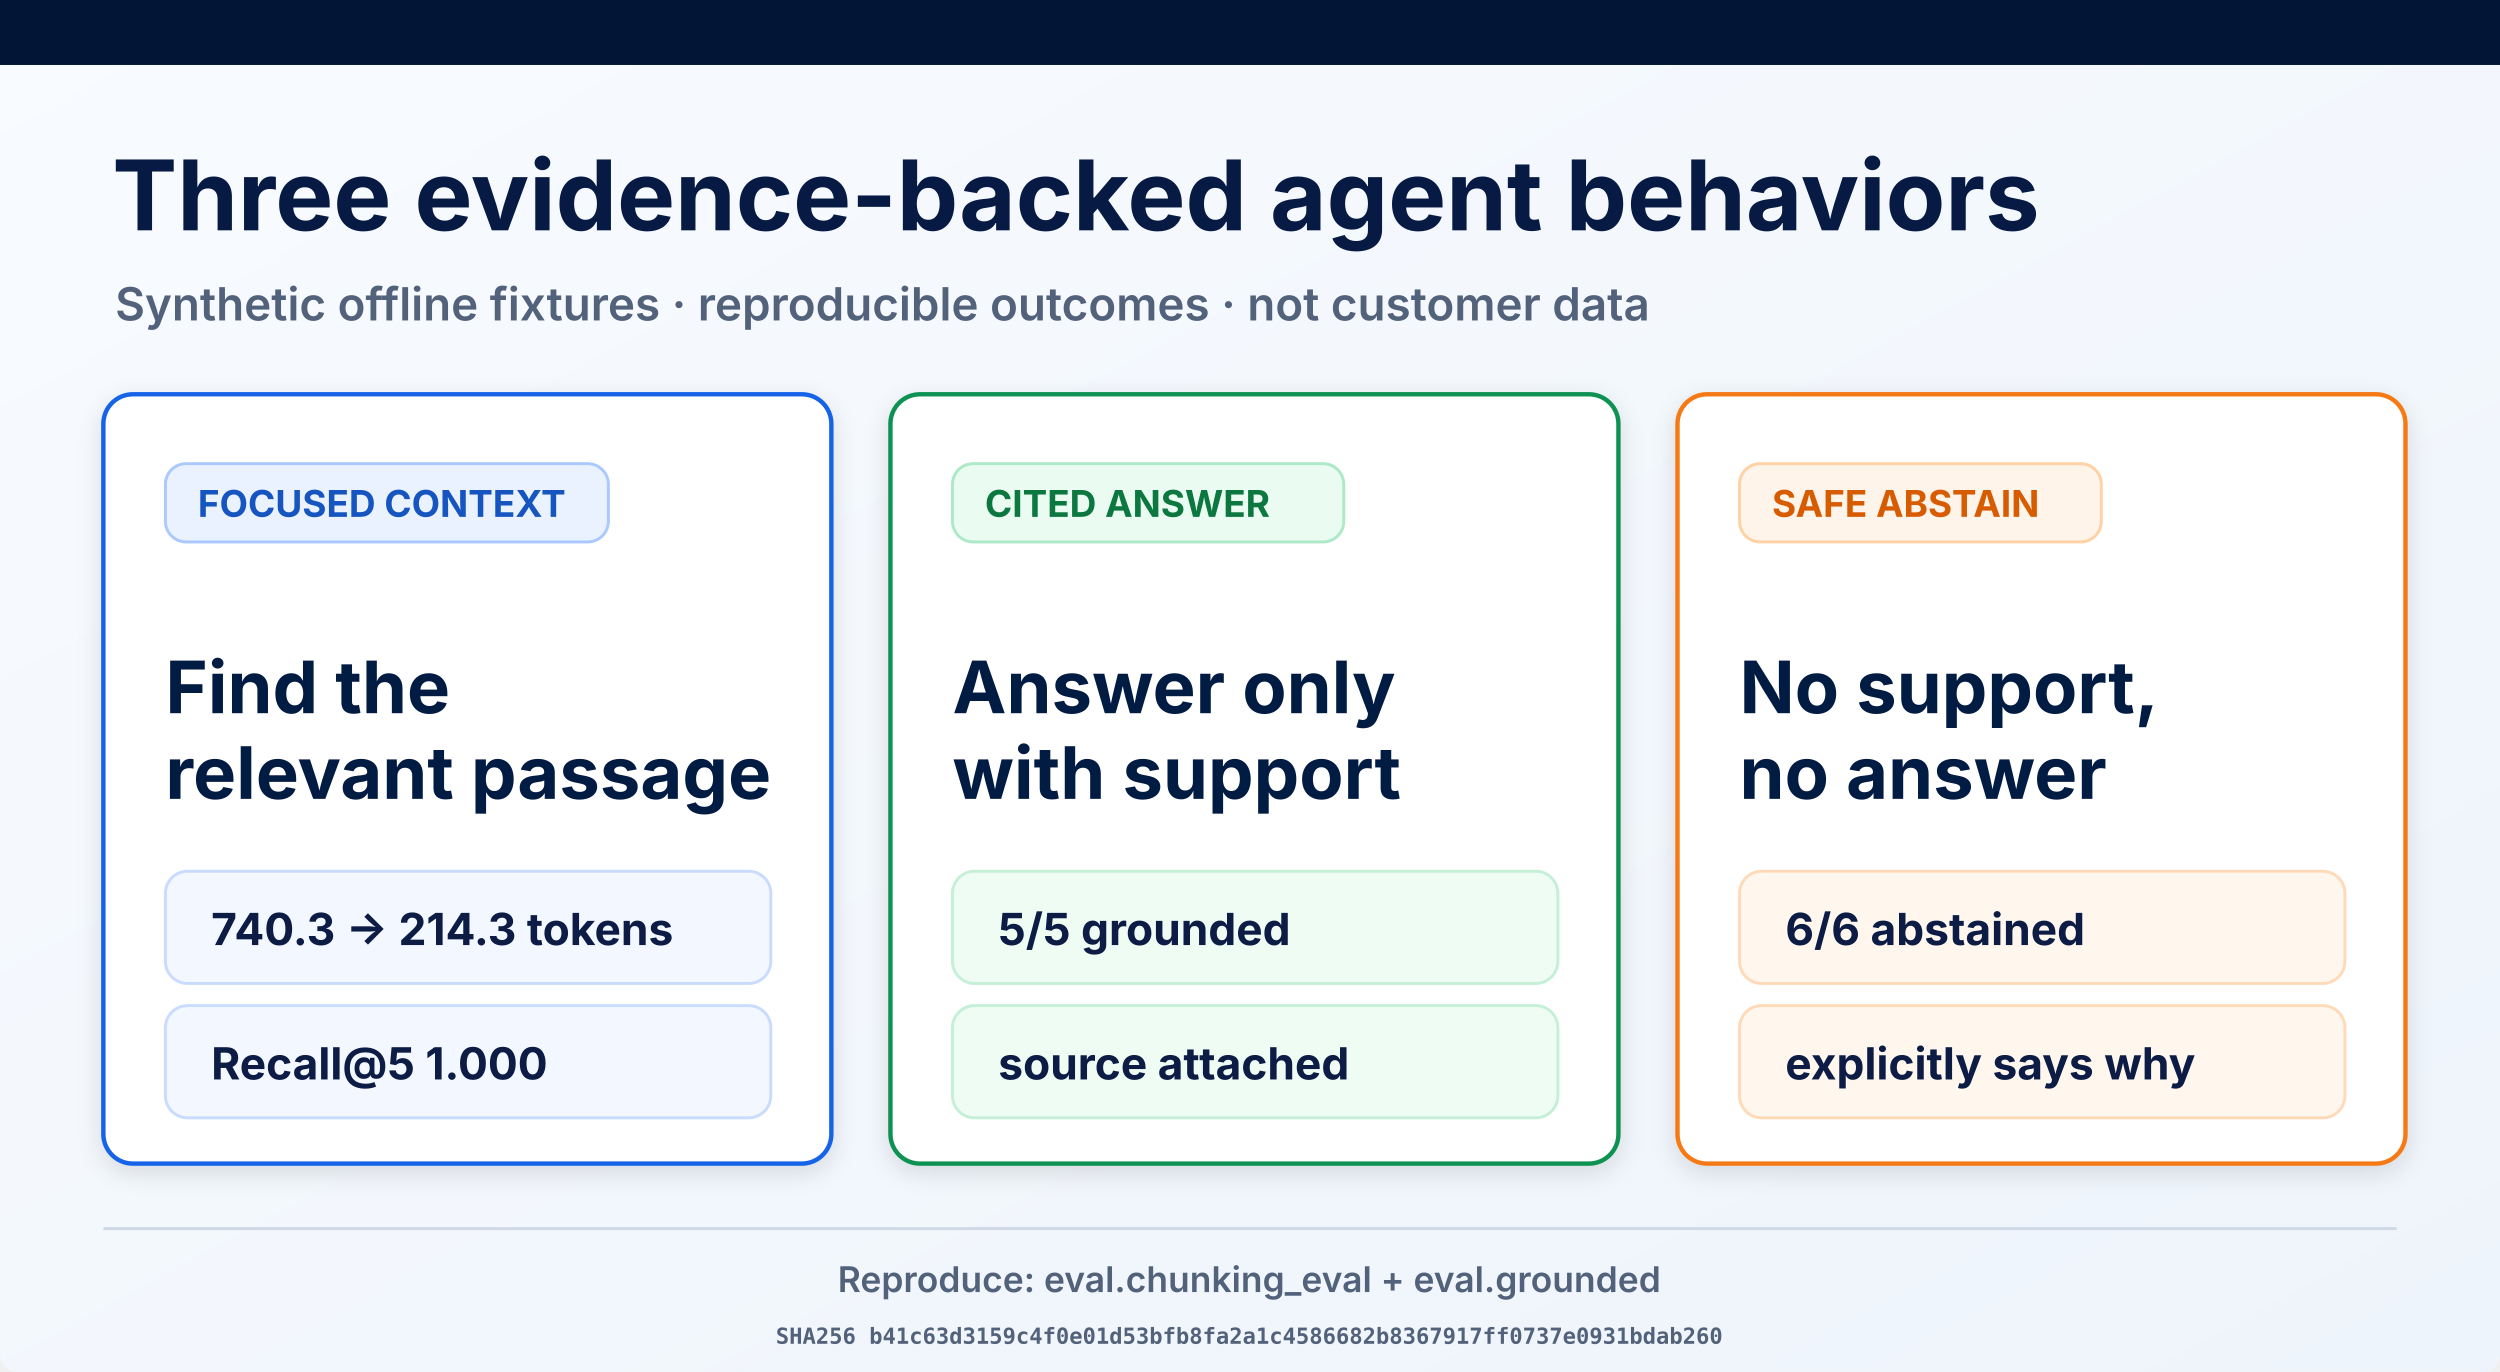
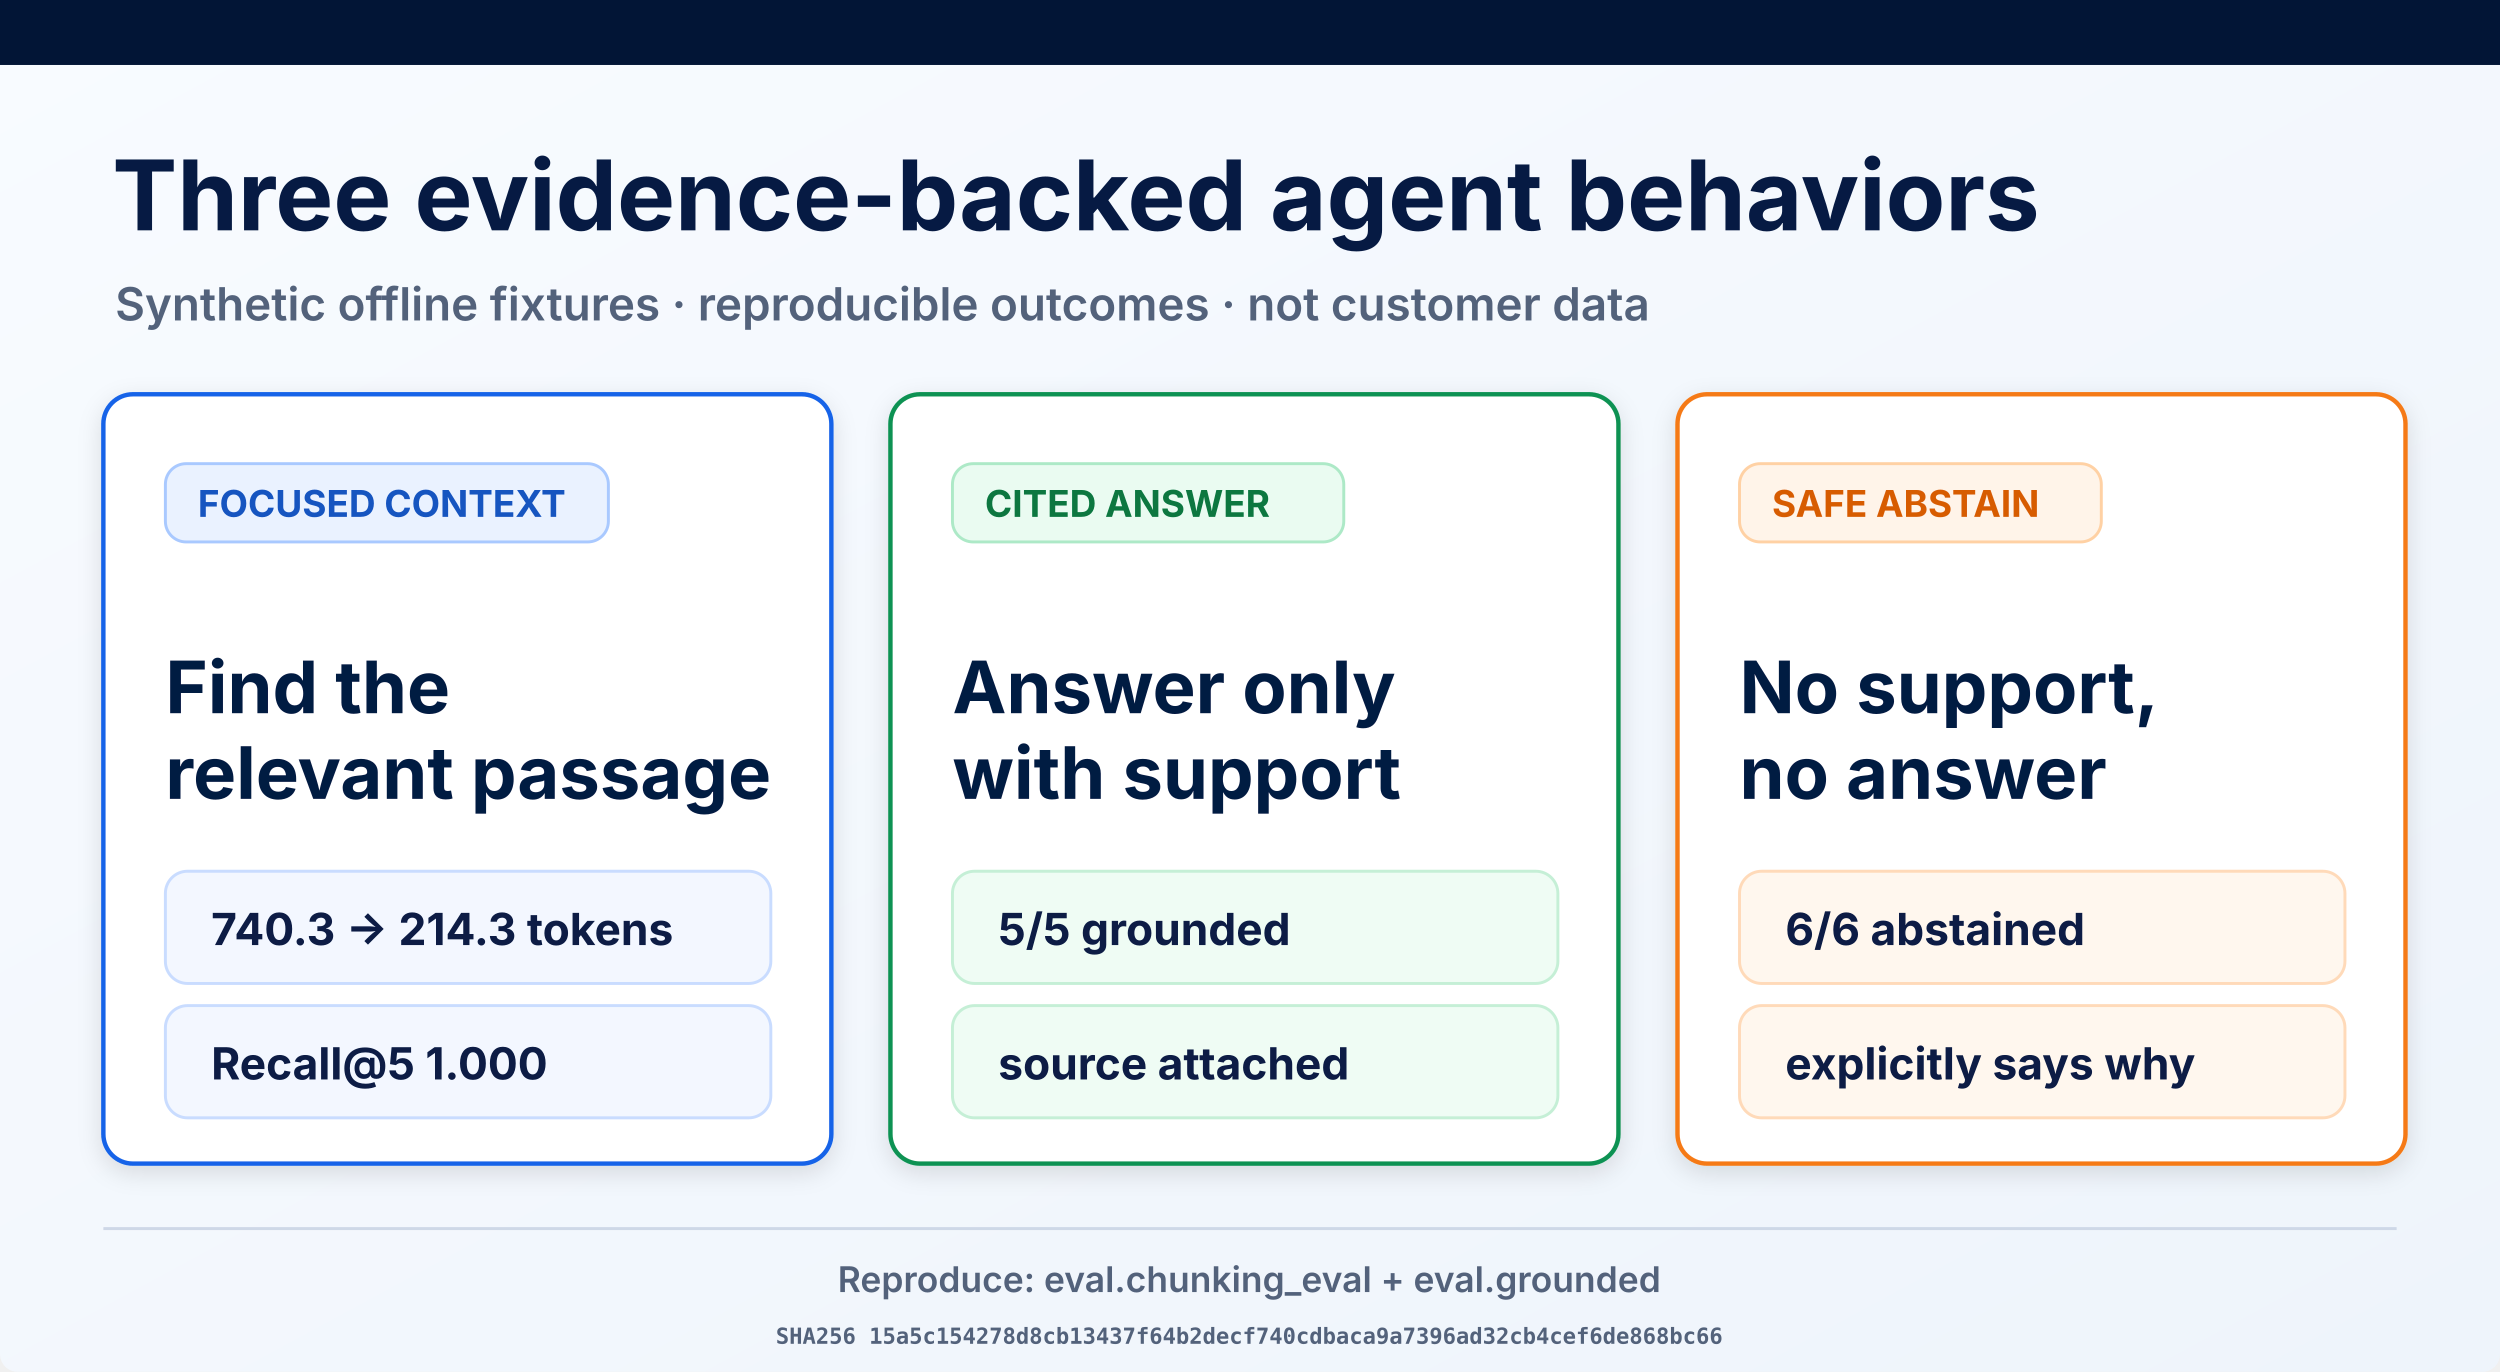
<svg xmlns="http://www.w3.org/2000/svg" width="1693" height="929" viewBox="0 0 1693 929" role="img" aria-labelledby="title desc">
  <defs>
    <linearGradient id="page" x1="0" y1="0" x2="1" y2="1">
      <stop offset="0" stop-color="#f8fbff" />
      <stop offset="1" stop-color="#eef4fb" />
    </linearGradient>
    <filter id="shadow" x="-10%" y="-10%" width="120%" height="130%">
      <feDropShadow dx="0" dy="5" stdDeviation="8" flood-opacity=".12" />
    </filter>
  </defs>
  <rect width="1693" height="929" rx="12" fill="url(#page)" />
  <rect width="1693" height="44" fill="#021536" />
  <text x="76" y="156" font-family="Inter, Arial, sans-serif" font-size="66" font-weight="700" fill="#061a43">Three evidence-backed agent behaviors</text>
  <text x="78" y="217" font-family="Inter, Arial, sans-serif" font-size="31" font-weight="600" fill="#53627b">Synthetic offline fixtures · reproducible outcomes · not customer data</text>
  <g filter="url(#shadow)">
    <rect x="70" y="267" width="493" height="521" rx="20" fill="#fff" stroke="#1763e8" stroke-width="3" />
    <rect x="112" y="314" width="300" height="53" rx="14" fill="#eaf2ff" stroke="#a9c9ff" stroke-width="2" />
    <text x="134" y="350" font-family="Inter, Arial, sans-serif" font-size="25" font-weight="700" fill="#1554c0">FOCUSED CONTEXT</text>
    <text x="112" y="483" font-family="Inter, Arial, sans-serif" font-size="49" font-weight="700" fill="#061a43">Find the</text>
    <text x="112" y="541" font-family="Inter, Arial, sans-serif" font-size="49" font-weight="700" fill="#061a43">relevant passage</text>
    <rect x="112" y="590" width="410" height="76" rx="15" fill="#f3f7ff" stroke="#c9dcff" stroke-width="2" />
    <text x="143" y="640" font-family="Inter, Arial, sans-serif" font-size="30" font-weight="700" fill="#0a1b44">740.3 → 214.3 tokens</text>
    <rect x="112" y="681" width="410" height="76" rx="15" fill="#f3f7ff" stroke="#c9dcff" stroke-width="2" />
    <text x="143" y="731" font-family="Inter, Arial, sans-serif" font-size="30" font-weight="700" fill="#0a1b44">Recall@5 1.000</text>
  </g>
  <g filter="url(#shadow)">
    <rect x="603" y="267" width="493" height="521" rx="20" fill="#fff" stroke="#109252" stroke-width="3" />
    <rect x="645" y="314" width="265" height="53" rx="14" fill="#eafbf1" stroke="#ade9c7" stroke-width="2" />
    <text x="667" y="350" font-family="Inter, Arial, sans-serif" font-size="25" font-weight="700" fill="#08773f">CITED ANSWER</text>
    <text x="645" y="483" font-family="Inter, Arial, sans-serif" font-size="49" font-weight="700" fill="#061a43">Answer only</text>
    <text x="645" y="541" font-family="Inter, Arial, sans-serif" font-size="49" font-weight="700" fill="#061a43">with support</text>
    <rect x="645" y="590" width="410" height="76" rx="15" fill="#effcf4" stroke="#c5efd6" stroke-width="2" />
    <text x="676" y="640" font-family="Inter, Arial, sans-serif" font-size="30" font-weight="700" fill="#0a1b44">5/5 grounded</text>
    <rect x="645" y="681" width="410" height="76" rx="15" fill="#effcf4" stroke="#c5efd6" stroke-width="2" />
    <text x="676" y="731" font-family="Inter, Arial, sans-serif" font-size="30" font-weight="700" fill="#0a1b44">source attached</text>
  </g>
  <g filter="url(#shadow)">
    <rect x="1136" y="267" width="493" height="521" rx="20" fill="#fff" stroke="#f57a19" stroke-width="3" />
    <rect x="1178" y="314" width="245" height="53" rx="14" fill="#fff4e9" stroke="#ffd1a4" stroke-width="2" />
    <text x="1200" y="350" font-family="Inter, Arial, sans-serif" font-size="25" font-weight="700" fill="#d75c06">SAFE ABSTAIN</text>
    <text x="1178" y="483" font-family="Inter, Arial, sans-serif" font-size="49" font-weight="700" fill="#061a43">No support,</text>
    <text x="1178" y="541" font-family="Inter, Arial, sans-serif" font-size="49" font-weight="700" fill="#061a43">no answer</text>
    <rect x="1178" y="590" width="410" height="76" rx="15" fill="#fff7ee" stroke="#ffdab9" stroke-width="2" />
    <text x="1209" y="640" font-family="Inter, Arial, sans-serif" font-size="30" font-weight="700" fill="#0a1b44">6/6 abstained</text>
    <rect x="1178" y="681" width="410" height="76" rx="15" fill="#fff7ee" stroke="#ffdab9" stroke-width="2" />
    <text x="1209" y="731" font-family="Inter, Arial, sans-serif" font-size="30" font-weight="700" fill="#0a1b44">explicitly says why</text>
  </g>
  <line x1="70" y1="832" x2="1623" y2="832" stroke="#ced8e7" stroke-width="2" />
  <text x="846" y="875" text-anchor="middle" font-family="Inter, Arial, sans-serif" font-size="24" font-weight="600" fill="#53627b">Reproduce: eval.chunking_eval + eval.grounded</text>
-   <text x="846" y="910" text-anchor="middle" font-family="ui-monospace, monospace" font-size="15" font-weight="600" fill="#53627b">SHA256 b41c63d3159c4f0e01d53bfb8fa2a1c4586682b8367917ff0737e0931bdab260</text>
+   <text x="846" y="910" text-anchor="middle" font-family="ui-monospace, monospace" font-size="15" font-weight="600" fill="#53627b">SHA256 15a5c154278d8cb13437f64b2decf740cdbaca9a7396ad32cb4cef6de868bc66</text>
</svg>
